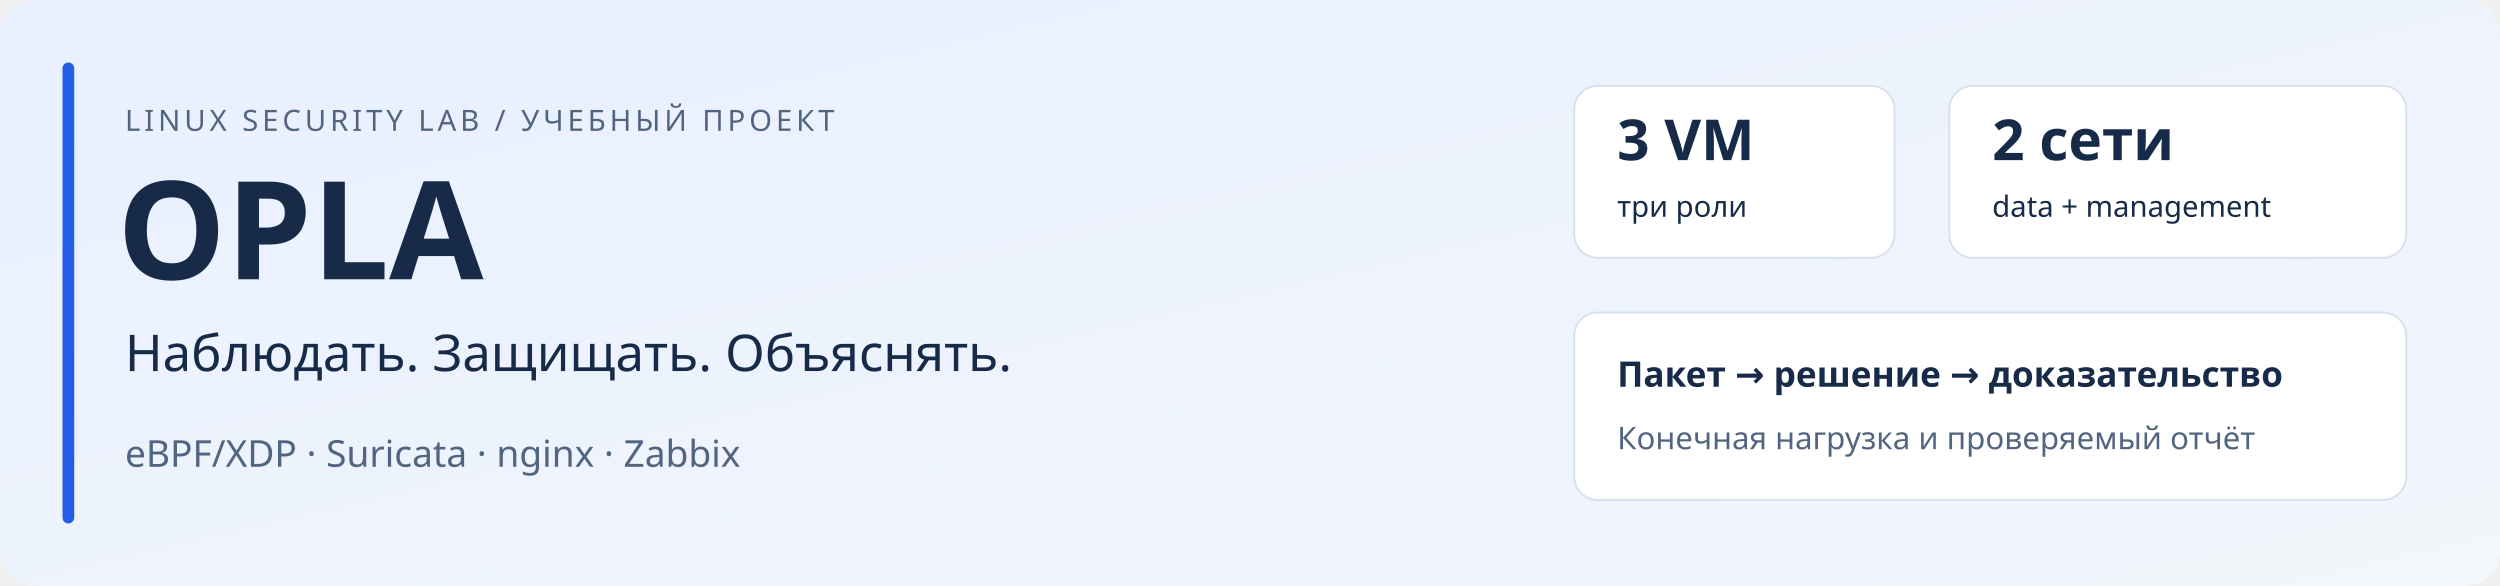
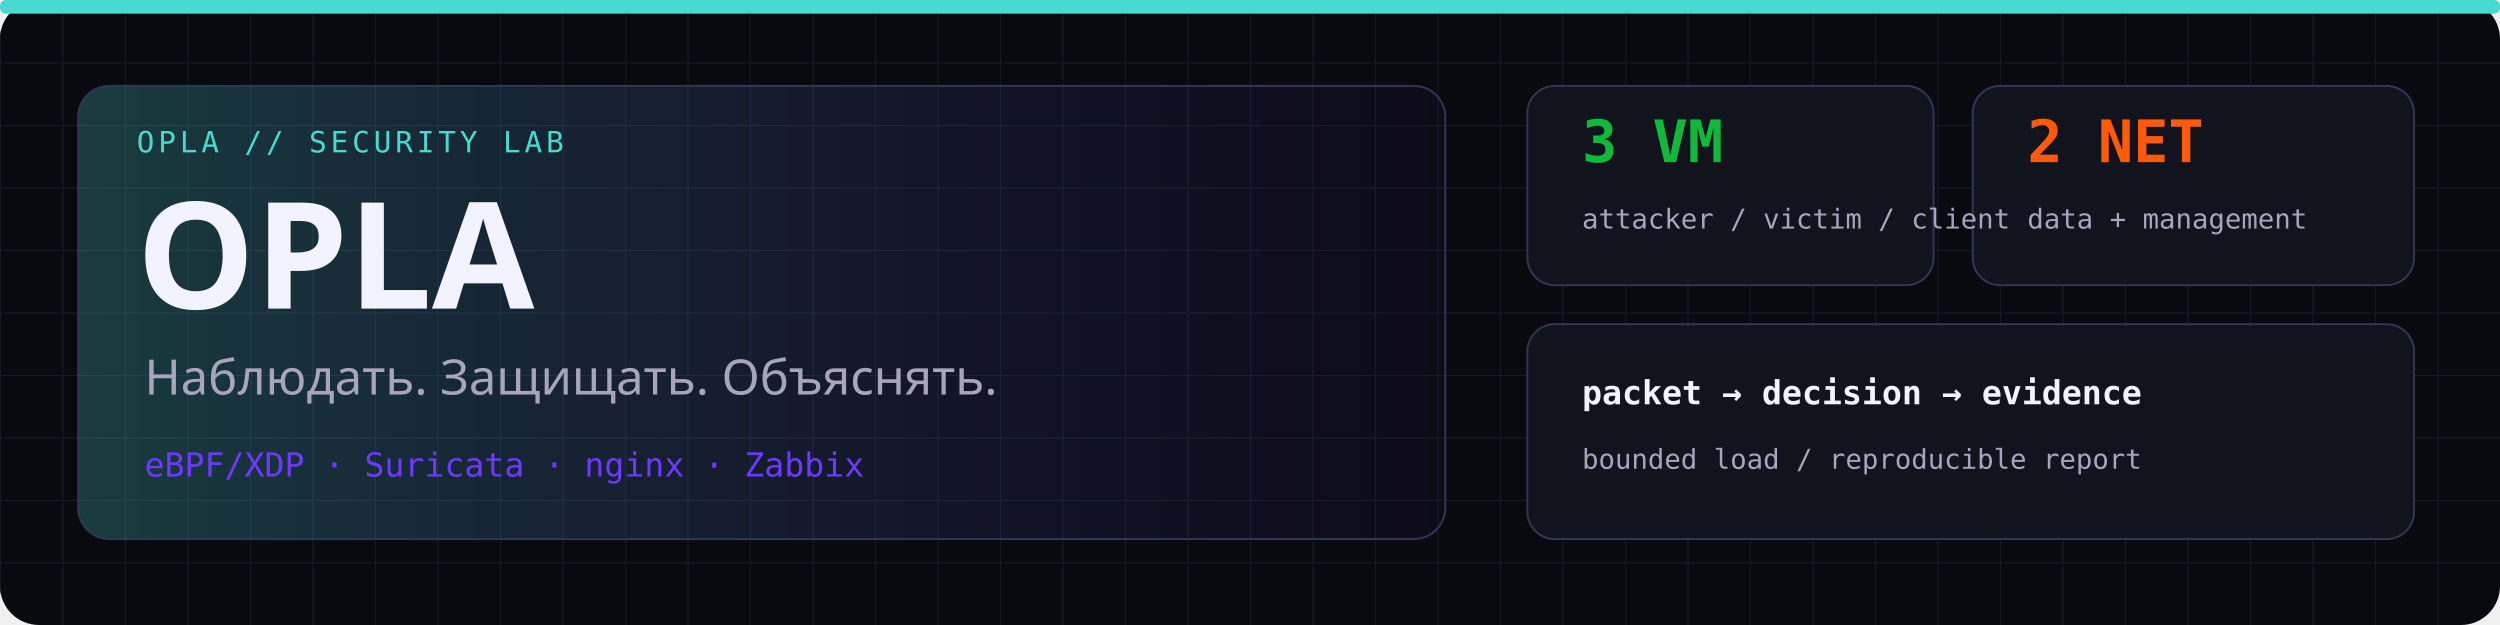
- <svg xmlns="http://www.w3.org/2000/svg" width="1280" height="300" viewBox="0 0 1280 300" role="img" aria-labelledby="title desc">
+ <svg xmlns="http://www.w3.org/2000/svg" width="1280" height="320" viewBox="0 0 1280 320" role="img" aria-labelledby="title desc">
  <defs>
-     <linearGradient id="bg" x2="1" y2="1">
-       <stop stop-color="#e8f0ff" />
-       <stop offset="1" stop-color="#f3f6fb" />
+     <pattern id="grid" width="32" height="32" patternUnits="userSpaceOnUse">
+       <path d="M32 0H0V32" fill="none" stroke="#161a29" stroke-width="1" />
+     </pattern>
+     <linearGradient id="glow" x1="0" x2="1">
+       <stop stop-color="#4ad9d0" stop-opacity=".24" />
+       <stop offset="1" stop-color="#6d38ff" stop-opacity=".03" />
    </linearGradient>
  </defs>
-   <rect width="1280" height="300" rx="18" fill="url(#bg)" />
-   <rect x="32" y="32" width="6" height="236" rx="3" fill="#245de8" />
-   <text x="64" y="67" font-family="sans-serif" font-size="15" letter-spacing="2" fill="#526580">LINUX SECURITY LAB / УЧЕБНЫЙ ПРОЕКТ</text>
-   <text x="60" y="143" font-family="sans-serif" font-size="70" font-weight="700" fill="#172b49">OPLA</text>
-   <text x="64" y="190" font-family="sans-serif" font-size="26" fill="#172b49">Наблюдать. Защищать. Объяснять.</text>
-   <text x="64" y="239" font-family="sans-serif" font-size="19" fill="#526580">eBPF/XDP · Suricata · nginx · Zabbix</text>
-   <g fill="#ffffff" stroke="#d7e0ed">
-     <rect x="806" y="44" width="164" height="88" rx="12" />
-     <rect x="998" y="44" width="234" height="88" rx="12" />
-     <rect x="806" y="160" width="426" height="96" rx="12" />
-   </g>
-   <g font-family="sans-serif" fill="#172b49">
-     <text x="828" y="82" font-weight="700" font-size="29">3 VM</text>
-     <text x="828" y="111" font-size="15">три роли</text>
-     <text x="1020" y="82" font-weight="700" font-size="29">2 сети</text>
-     <text x="1020" y="111" font-size="15">data + management</text>
-     <text x="828" y="198" font-size="18" font-weight="700">Пакет → решение → доказательство</text>
-     <text x="828" y="230" font-size="16" fill="#526580">Конечная нагрузка и проверяемый отчёт</text>
+   <rect width="1280" height="320" rx="20" fill="#090a10" />
+   <rect width="1280" height="320" rx="20" fill="url(#grid)" />
+   <rect width="1280" height="7" rx="3" fill="#4ad9d0" />
+   <rect x="40" y="44" width="700" height="232" rx="16" fill="url(#glow)" stroke="#303653" />
+   <text x="70" y="78" font-family="monospace" font-size="15" letter-spacing="2" fill="#4ad9d0">OPLA // SECURITY LAB</text>
+   <text x="70" y="158" font-family="sans-serif" font-size="76" font-weight="700" fill="#f3f2ff">OPLA</text>
+   <text x="74" y="202" font-family="sans-serif" font-size="25" fill="#a7a5bc">Наблюдать. Защищать. Объяснять.</text>
+   <text x="74" y="244" font-family="monospace" font-size="17" fill="#6d38ff">eBPF/XDP · Suricata · nginx · Zabbix</text>
+   <g font-family="monospace">
+     <rect x="782" y="44" width="208" height="102" rx="14" fill="#11131d" stroke="#303653" />
+     <rect x="1010" y="44" width="226" height="102" rx="14" fill="#11131d" stroke="#303653" />
+     <rect x="782" y="166" width="454" height="110" rx="14" fill="#11131d" stroke="#303653" />
+     <text x="810" y="83" font-size="30" font-weight="700" fill="#10b83c">3 VM</text>
+     <text x="810" y="117" font-size="14" fill="#a7a5bc">attacker / victim / client</text>
+     <text x="1038" y="83" font-size="30" font-weight="700" fill="#ff5a0a">2 NET</text>
+     <text x="1038" y="117" font-size="14" fill="#a7a5bc">data + management</text>
+     <text x="810" y="207" font-size="17" font-weight="700" fill="#f3f2ff">packet → decision → evidence</text>
+     <text x="810" y="240" font-size="14" fill="#a7a5bc">bounded load / reproducible report</text>
  </g>
</svg>
